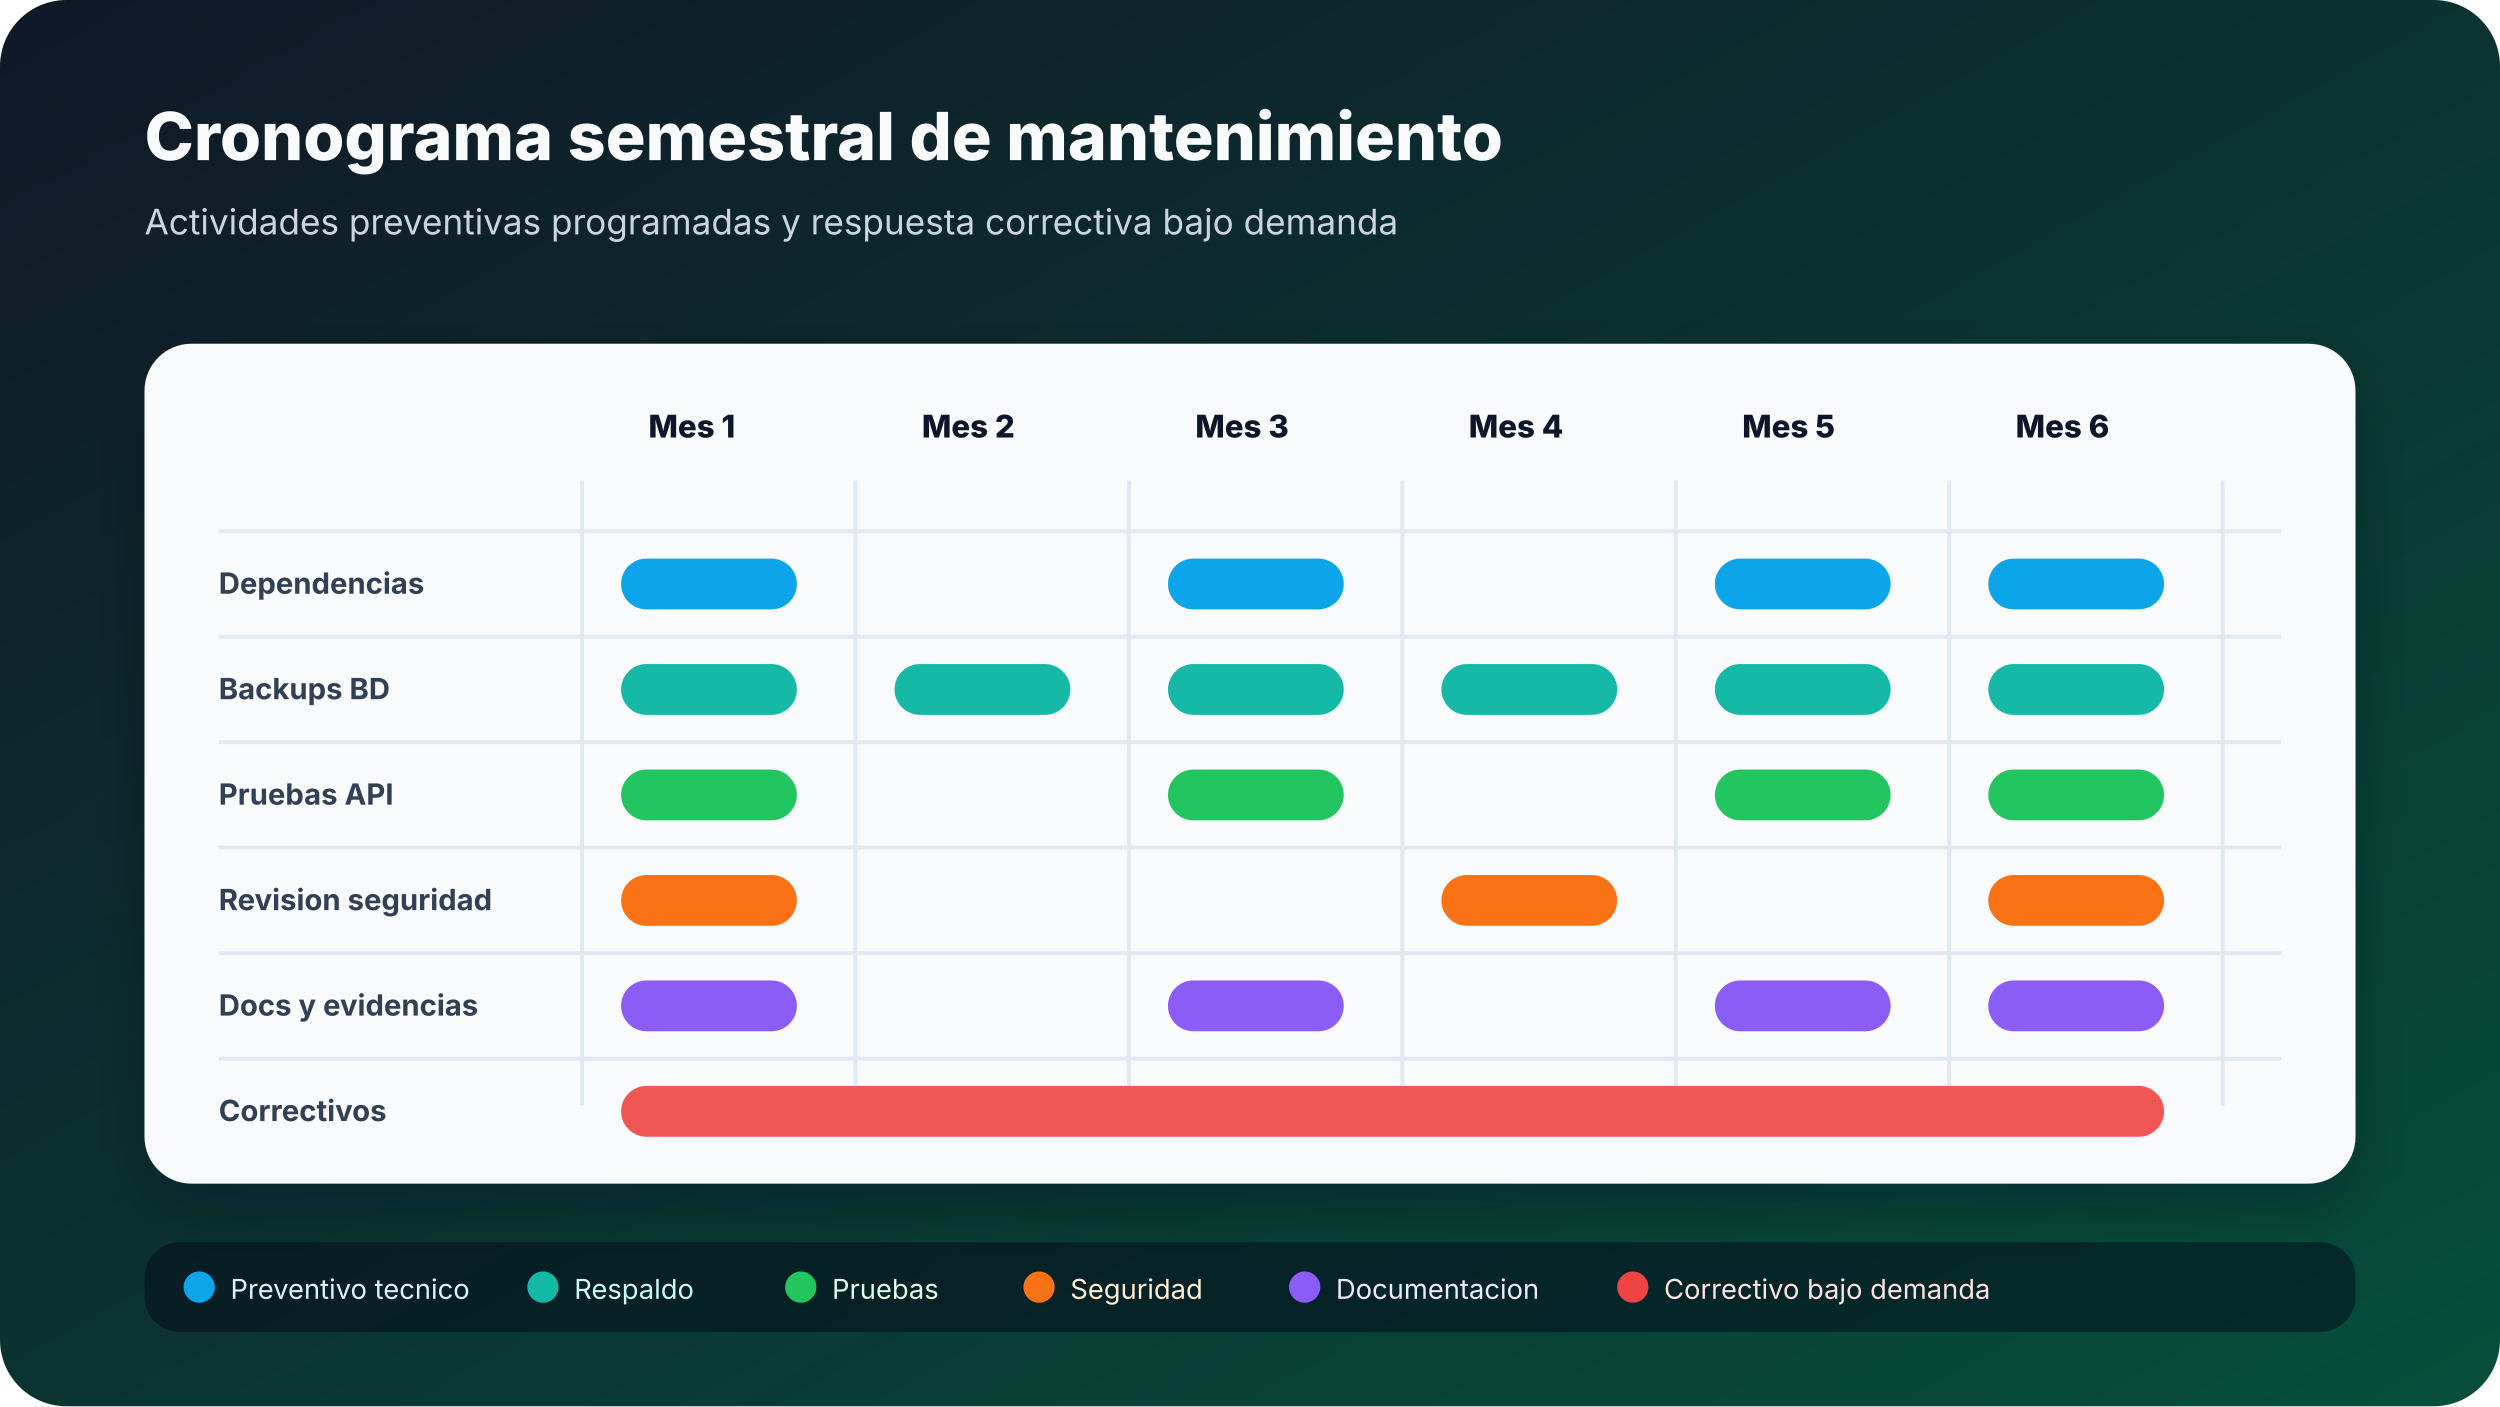
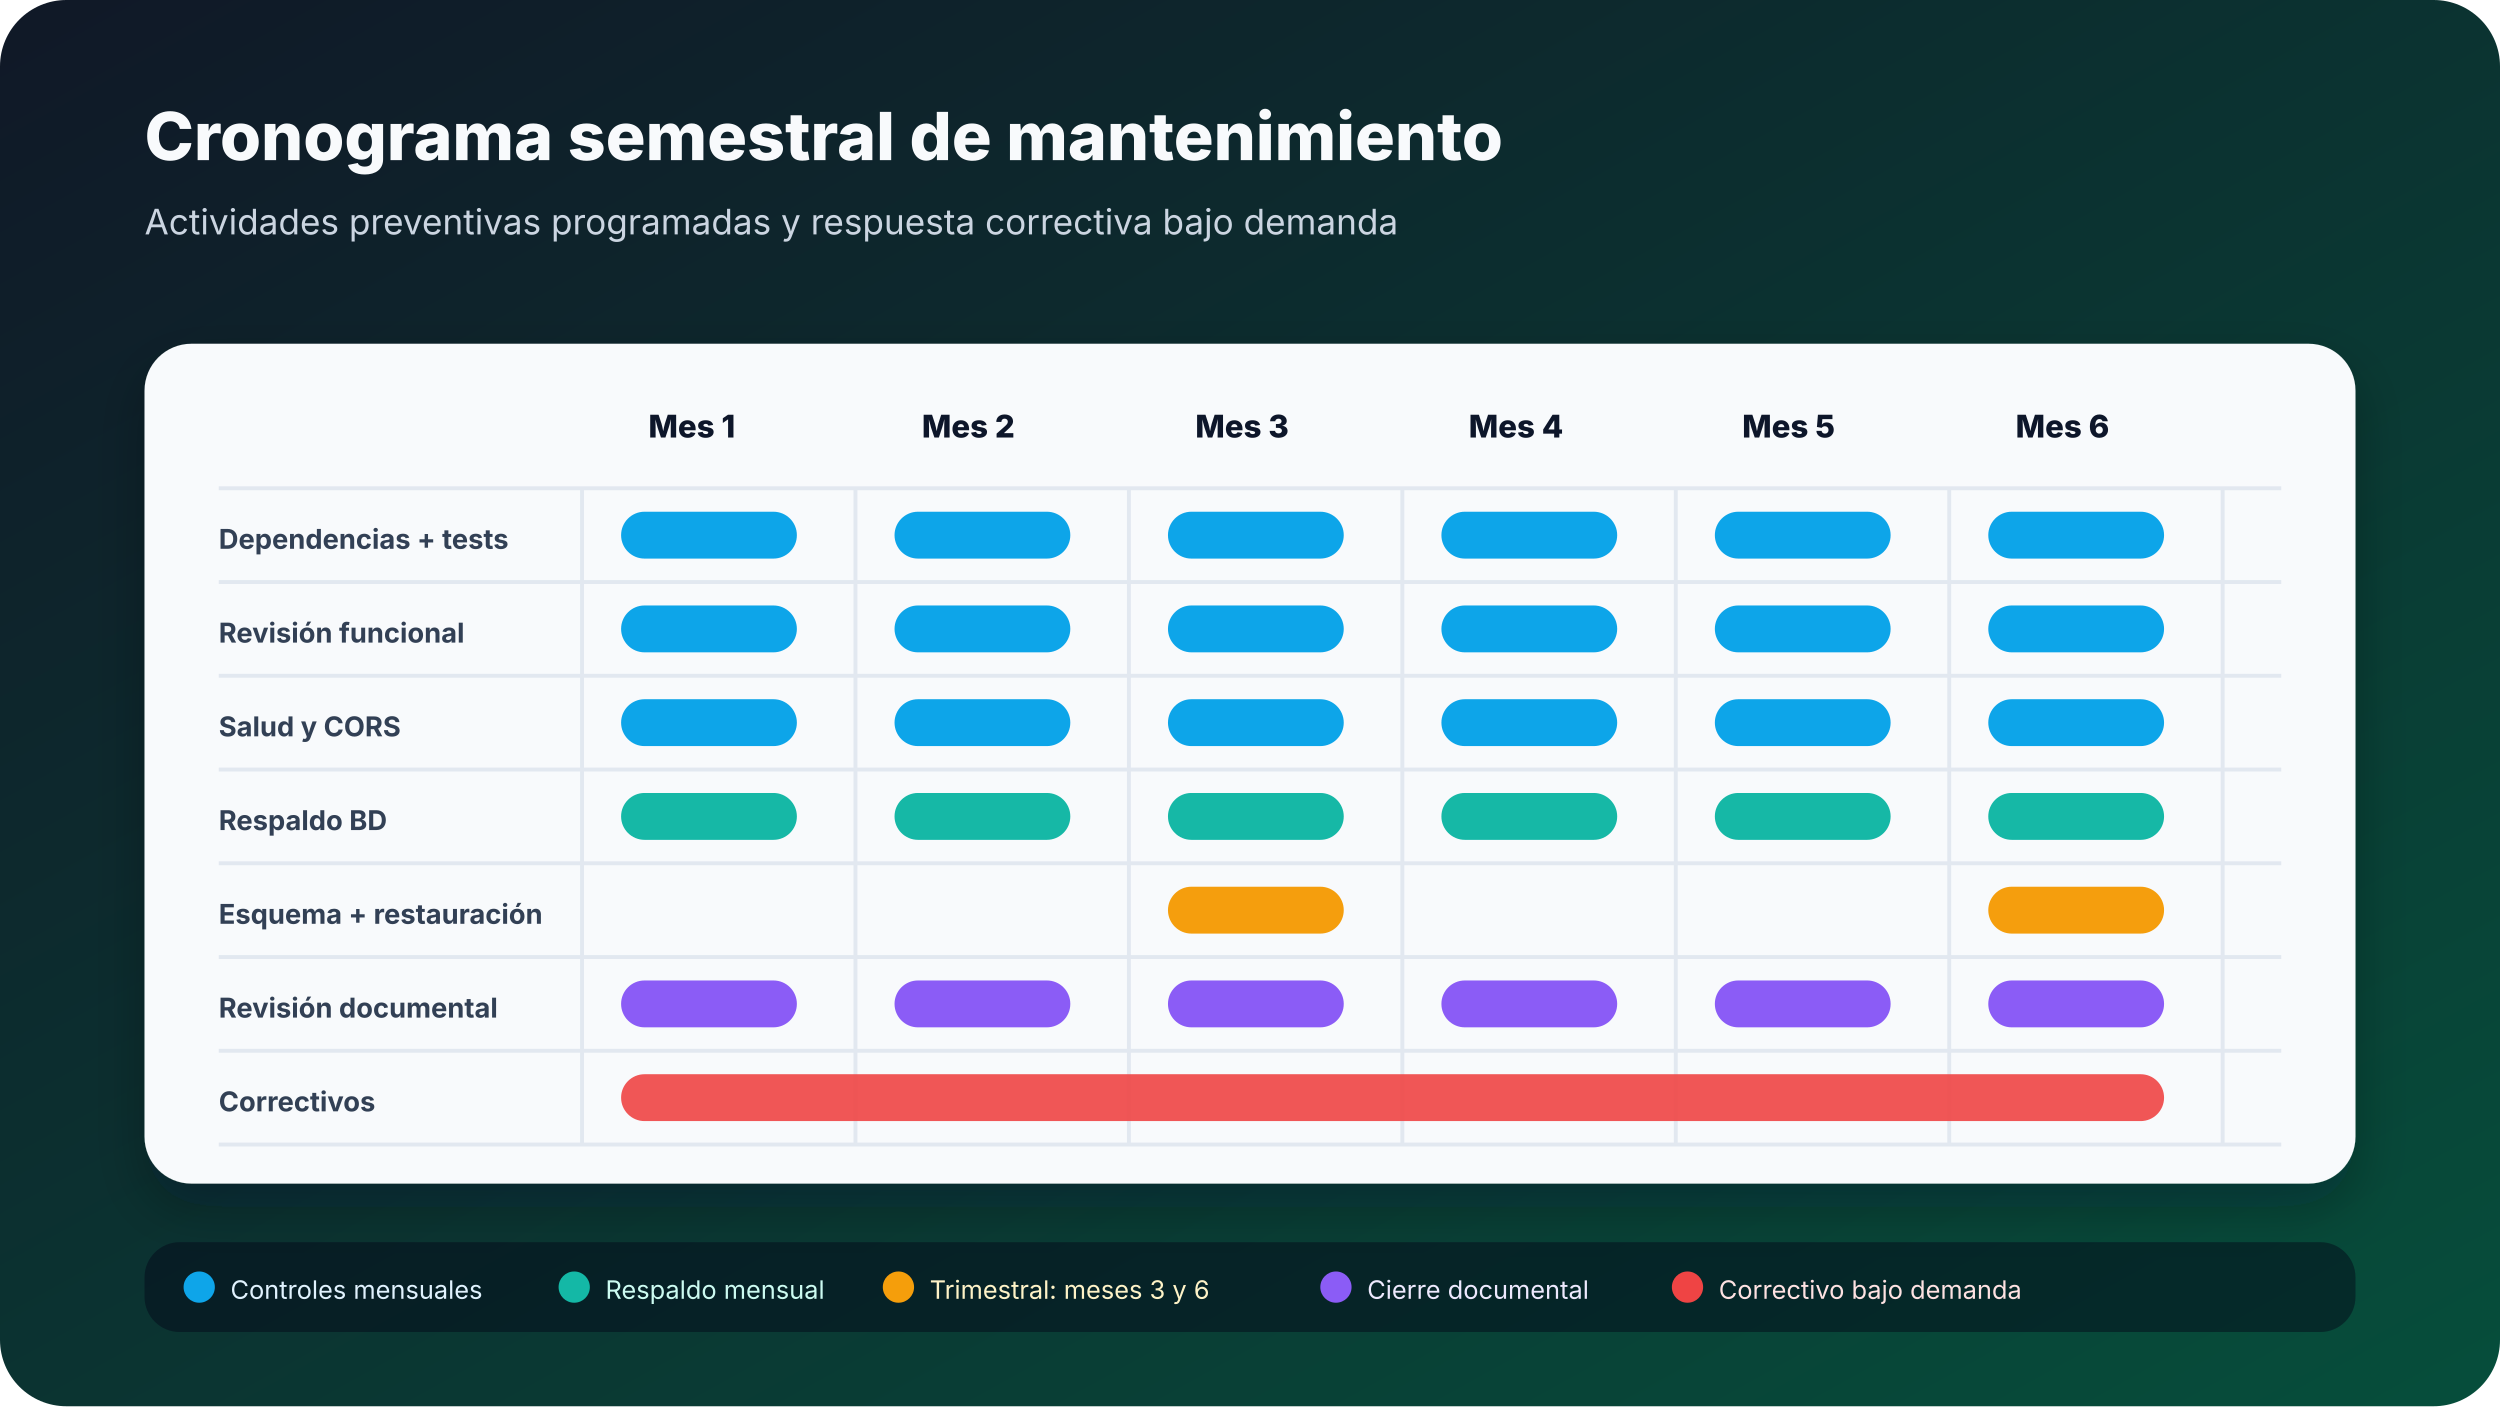
<svg xmlns="http://www.w3.org/2000/svg" width="1280" height="720" viewBox="0 0 1280 720" role="img" aria-labelledby="title desc">
  <defs>
    <linearGradient id="bg" x1="0" y1="0" x2="1" y2="1">
      <stop offset="0" stop-color="#101827" />
      <stop offset="1" stop-color="#064e3b" />
    </linearGradient>
    <filter id="shadow" x="-20%" y="-20%" width="140%" height="140%">
      <feDropShadow dx="0" dy="12" stdDeviation="14" flood-color="#020617" flood-opacity="0.28" />
    </filter>
    <clipPath id="roundedClip">
      <rect width="1280" height="720" rx="34" ry="34" />
    </clipPath>
  </defs>
  <g clip-path="url(#roundedClip)">
    <rect width="1280" height="720" fill="url(#bg)" />
    <text x="74" y="82" font-family="Inter, Arial, sans-serif" font-size="34" font-weight="800" fill="#f8fafc">Cronograma semestral de mantenimiento</text>
    <text x="74" y="120" font-family="Inter, Arial, sans-serif" font-size="18" fill="#cbd5e1">Actividades preventivas programadas y respuesta correctiva bajo demanda</text>
    <g transform="translate(74 176)" font-family="Inter, Arial, sans-serif" filter="url(#shadow)">
      <rect width="1132" height="430" rx="24" fill="#f8fafc" />
      <g font-size="16" font-weight="800" fill="#0f172a">
        <text x="258" y="48">Mes 1</text>
        <text x="398" y="48">Mes 2</text>
        <text x="538" y="48">Mes 3</text>
        <text x="678" y="48">Mes 4</text>
        <text x="818" y="48">Mes 5</text>
        <text x="958" y="48">Mes 6</text>
      </g>
      <g stroke="#e2e8f0" stroke-width="2">
-         <line x1="224" y1="70" x2="224" y2="390" />
-         <line x1="364" y1="70" x2="364" y2="390" />
-         <line x1="504" y1="70" x2="504" y2="390" />
-         <line x1="644" y1="70" x2="644" y2="390" />
-         <line x1="784" y1="70" x2="784" y2="390" />
-         <line x1="924" y1="70" x2="924" y2="390" />
-         <line x1="1064" y1="70" x2="1064" y2="390" />
-         <line x1="38" y1="96" x2="1094" y2="96" />
-         <line x1="38" y1="150" x2="1094" y2="150" />
-         <line x1="38" y1="204" x2="1094" y2="204" />
-         <line x1="38" y1="258" x2="1094" y2="258" />
-         <line x1="38" y1="312" x2="1094" y2="312" />
-         <line x1="38" y1="366" x2="1094" y2="366" />
+         <line x1="224" y1="74" x2="224" y2="410" />
+         <line x1="364" y1="74" x2="364" y2="410" />
+         <line x1="504" y1="74" x2="504" y2="410" />
+         <line x1="644" y1="74" x2="644" y2="410" />
+         <line x1="784" y1="74" x2="784" y2="410" />
+         <line x1="924" y1="74" x2="924" y2="410" />
+         <line x1="1064" y1="74" x2="1064" y2="410" />
+         <line x1="38" y1="74" x2="1094" y2="74" />
+         <line x1="38" y1="122" x2="1094" y2="122" />
+         <line x1="38" y1="170" x2="1094" y2="170" />
+         <line x1="38" y1="218" x2="1094" y2="218" />
+         <line x1="38" y1="266" x2="1094" y2="266" />
+         <line x1="38" y1="314" x2="1094" y2="314" />
+         <line x1="38" y1="362" x2="1094" y2="362" />
+         <line x1="38" y1="410" x2="1094" y2="410" />
      </g>
-       <g font-size="15" font-weight="700" fill="#334155">
-         <text x="38" y="128">Dependencias</text>
-         <text x="38" y="182">Backups BD</text>
-         <text x="38" y="236">Pruebas API</text>
-         <text x="38" y="290">Revision seguridad</text>
-         <text x="38" y="344">Docs y evidencias</text>
-         <text x="38" y="398">Correctivos</text>
+       <g font-size="14" font-weight="700" fill="#334155">
+         <text x="38" y="105">Dependencias + tests</text>
+         <text x="38" y="153">Revisión funcional</text>
+         <text x="38" y="201">Salud y CORS</text>
+         <text x="38" y="249">Respaldo BD</text>
+         <text x="38" y="297">Esquema + restauración</text>
+         <text x="38" y="345">Revisión documental</text>
+         <text x="38" y="393">Correctivos</text>
      </g>
      <g>
-         <rect x="244" y="110" width="90" height="26" rx="13" fill="#0ea5e9" />
-         <rect x="524" y="110" width="90" height="26" rx="13" fill="#0ea5e9" />
-         <rect x="804" y="110" width="90" height="26" rx="13" fill="#0ea5e9" />
-         <rect x="944" y="110" width="90" height="26" rx="13" fill="#0ea5e9" />
-         <rect x="244" y="164" width="90" height="26" rx="13" fill="#14b8a6" />
-         <rect x="384" y="164" width="90" height="26" rx="13" fill="#14b8a6" />
-         <rect x="524" y="164" width="90" height="26" rx="13" fill="#14b8a6" />
-         <rect x="664" y="164" width="90" height="26" rx="13" fill="#14b8a6" />
-         <rect x="804" y="164" width="90" height="26" rx="13" fill="#14b8a6" />
-         <rect x="944" y="164" width="90" height="26" rx="13" fill="#14b8a6" />
-         <rect x="244" y="218" width="90" height="26" rx="13" fill="#22c55e" />
-         <rect x="524" y="218" width="90" height="26" rx="13" fill="#22c55e" />
-         <rect x="804" y="218" width="90" height="26" rx="13" fill="#22c55e" />
-         <rect x="944" y="218" width="90" height="26" rx="13" fill="#22c55e" />
-         <rect x="244" y="272" width="90" height="26" rx="13" fill="#f97316" />
-         <rect x="664" y="272" width="90" height="26" rx="13" fill="#f97316" />
-         <rect x="944" y="272" width="90" height="26" rx="13" fill="#f97316" />
-         <rect x="244" y="326" width="90" height="26" rx="13" fill="#8b5cf6" />
-         <rect x="524" y="326" width="90" height="26" rx="13" fill="#8b5cf6" />
-         <rect x="804" y="326" width="90" height="26" rx="13" fill="#8b5cf6" />
-         <rect x="944" y="326" width="90" height="26" rx="13" fill="#8b5cf6" />
-         <rect x="244" y="380" width="790" height="26" rx="13" fill="#ef4444" opacity="0.9" />
+         <g fill="#0ea5e9">
+           <rect x="244" y="86" width="90" height="24" rx="12" />
+           <rect x="384" y="86" width="90" height="24" rx="12" />
+           <rect x="524" y="86" width="90" height="24" rx="12" />
+           <rect x="664" y="86" width="90" height="24" rx="12" />
+           <rect x="804" y="86" width="90" height="24" rx="12" />
+           <rect x="944" y="86" width="90" height="24" rx="12" />
+           <rect x="244" y="134" width="90" height="24" rx="12" />
+           <rect x="384" y="134" width="90" height="24" rx="12" />
+           <rect x="524" y="134" width="90" height="24" rx="12" />
+           <rect x="664" y="134" width="90" height="24" rx="12" />
+           <rect x="804" y="134" width="90" height="24" rx="12" />
+           <rect x="944" y="134" width="90" height="24" rx="12" />
+           <rect x="244" y="182" width="90" height="24" rx="12" />
+           <rect x="384" y="182" width="90" height="24" rx="12" />
+           <rect x="524" y="182" width="90" height="24" rx="12" />
+           <rect x="664" y="182" width="90" height="24" rx="12" />
+           <rect x="804" y="182" width="90" height="24" rx="12" />
+           <rect x="944" y="182" width="90" height="24" rx="12" />
+         </g>
+         <g fill="#14b8a6">
+           <rect x="244" y="230" width="90" height="24" rx="12" />
+           <rect x="384" y="230" width="90" height="24" rx="12" />
+           <rect x="524" y="230" width="90" height="24" rx="12" />
+           <rect x="664" y="230" width="90" height="24" rx="12" />
+           <rect x="804" y="230" width="90" height="24" rx="12" />
+           <rect x="944" y="230" width="90" height="24" rx="12" />
+         </g>
+         <g fill="#f59e0b">
+           <rect x="524" y="278" width="90" height="24" rx="12" />
+           <rect x="944" y="278" width="90" height="24" rx="12" />
+         </g>
+         <g fill="#8b5cf6">
+           <rect x="244" y="326" width="90" height="24" rx="12" />
+           <rect x="384" y="326" width="90" height="24" rx="12" />
+           <rect x="524" y="326" width="90" height="24" rx="12" />
+           <rect x="664" y="326" width="90" height="24" rx="12" />
+           <rect x="804" y="326" width="90" height="24" rx="12" />
+           <rect x="944" y="326" width="90" height="24" rx="12" />
+         </g>
+         <rect x="244" y="374" width="790" height="24" rx="12" fill="#ef4444" opacity="0.9" />
      </g>
    </g>
    <g transform="translate(74 636)" font-family="Inter, Arial, sans-serif">
      <rect x="0" y="0" width="1132" height="46" rx="18" fill="#020617" opacity="0.48" />
      <circle cx="28" cy="23" r="8" fill="#0ea5e9" />
-       <text x="44" y="29" font-size="14" fill="#e0f2fe">Preventivo tecnico</text>
-       <circle cx="204" cy="23" r="8" fill="#14b8a6" />
-       <text x="220" y="29" font-size="14" fill="#ccfbf1">Respaldo</text>
-       <circle cx="336" cy="23" r="8" fill="#22c55e" />
-       <text x="352" y="29" font-size="14" fill="#dcfce7">Pruebas</text>
-       <circle cx="458" cy="23" r="8" fill="#f97316" />
-       <text x="474" y="29" font-size="14" fill="#ffedd5">Seguridad</text>
-       <circle cx="594" cy="23" r="8" fill="#8b5cf6" />
-       <text x="610" y="29" font-size="14" fill="#ede9fe">Documentacion</text>
-       <circle cx="762" cy="23" r="8" fill="#ef4444" />
-       <text x="778" y="29" font-size="14" fill="#fee2e2">Correctivo bajo demanda</text>
+       <text x="44" y="29" font-size="13" fill="#e0f2fe">Controles mensuales</text>
+       <circle cx="220" cy="23" r="8" fill="#14b8a6" />
+       <text x="236" y="29" font-size="13" fill="#ccfbf1">Respaldo mensual</text>
+       <circle cx="386" cy="23" r="8" fill="#f59e0b" />
+       <text x="402" y="29" font-size="13" fill="#fef3c7">Trimestral: meses 3 y 6</text>
+       <circle cx="610" cy="23" r="8" fill="#8b5cf6" />
+       <text x="626" y="29" font-size="13" fill="#ede9fe">Cierre documental</text>
+       <circle cx="790" cy="23" r="8" fill="#ef4444" />
+       <text x="806" y="29" font-size="13" fill="#fee2e2">Correctivo bajo demanda</text>
    </g>
  </g>
</svg>
